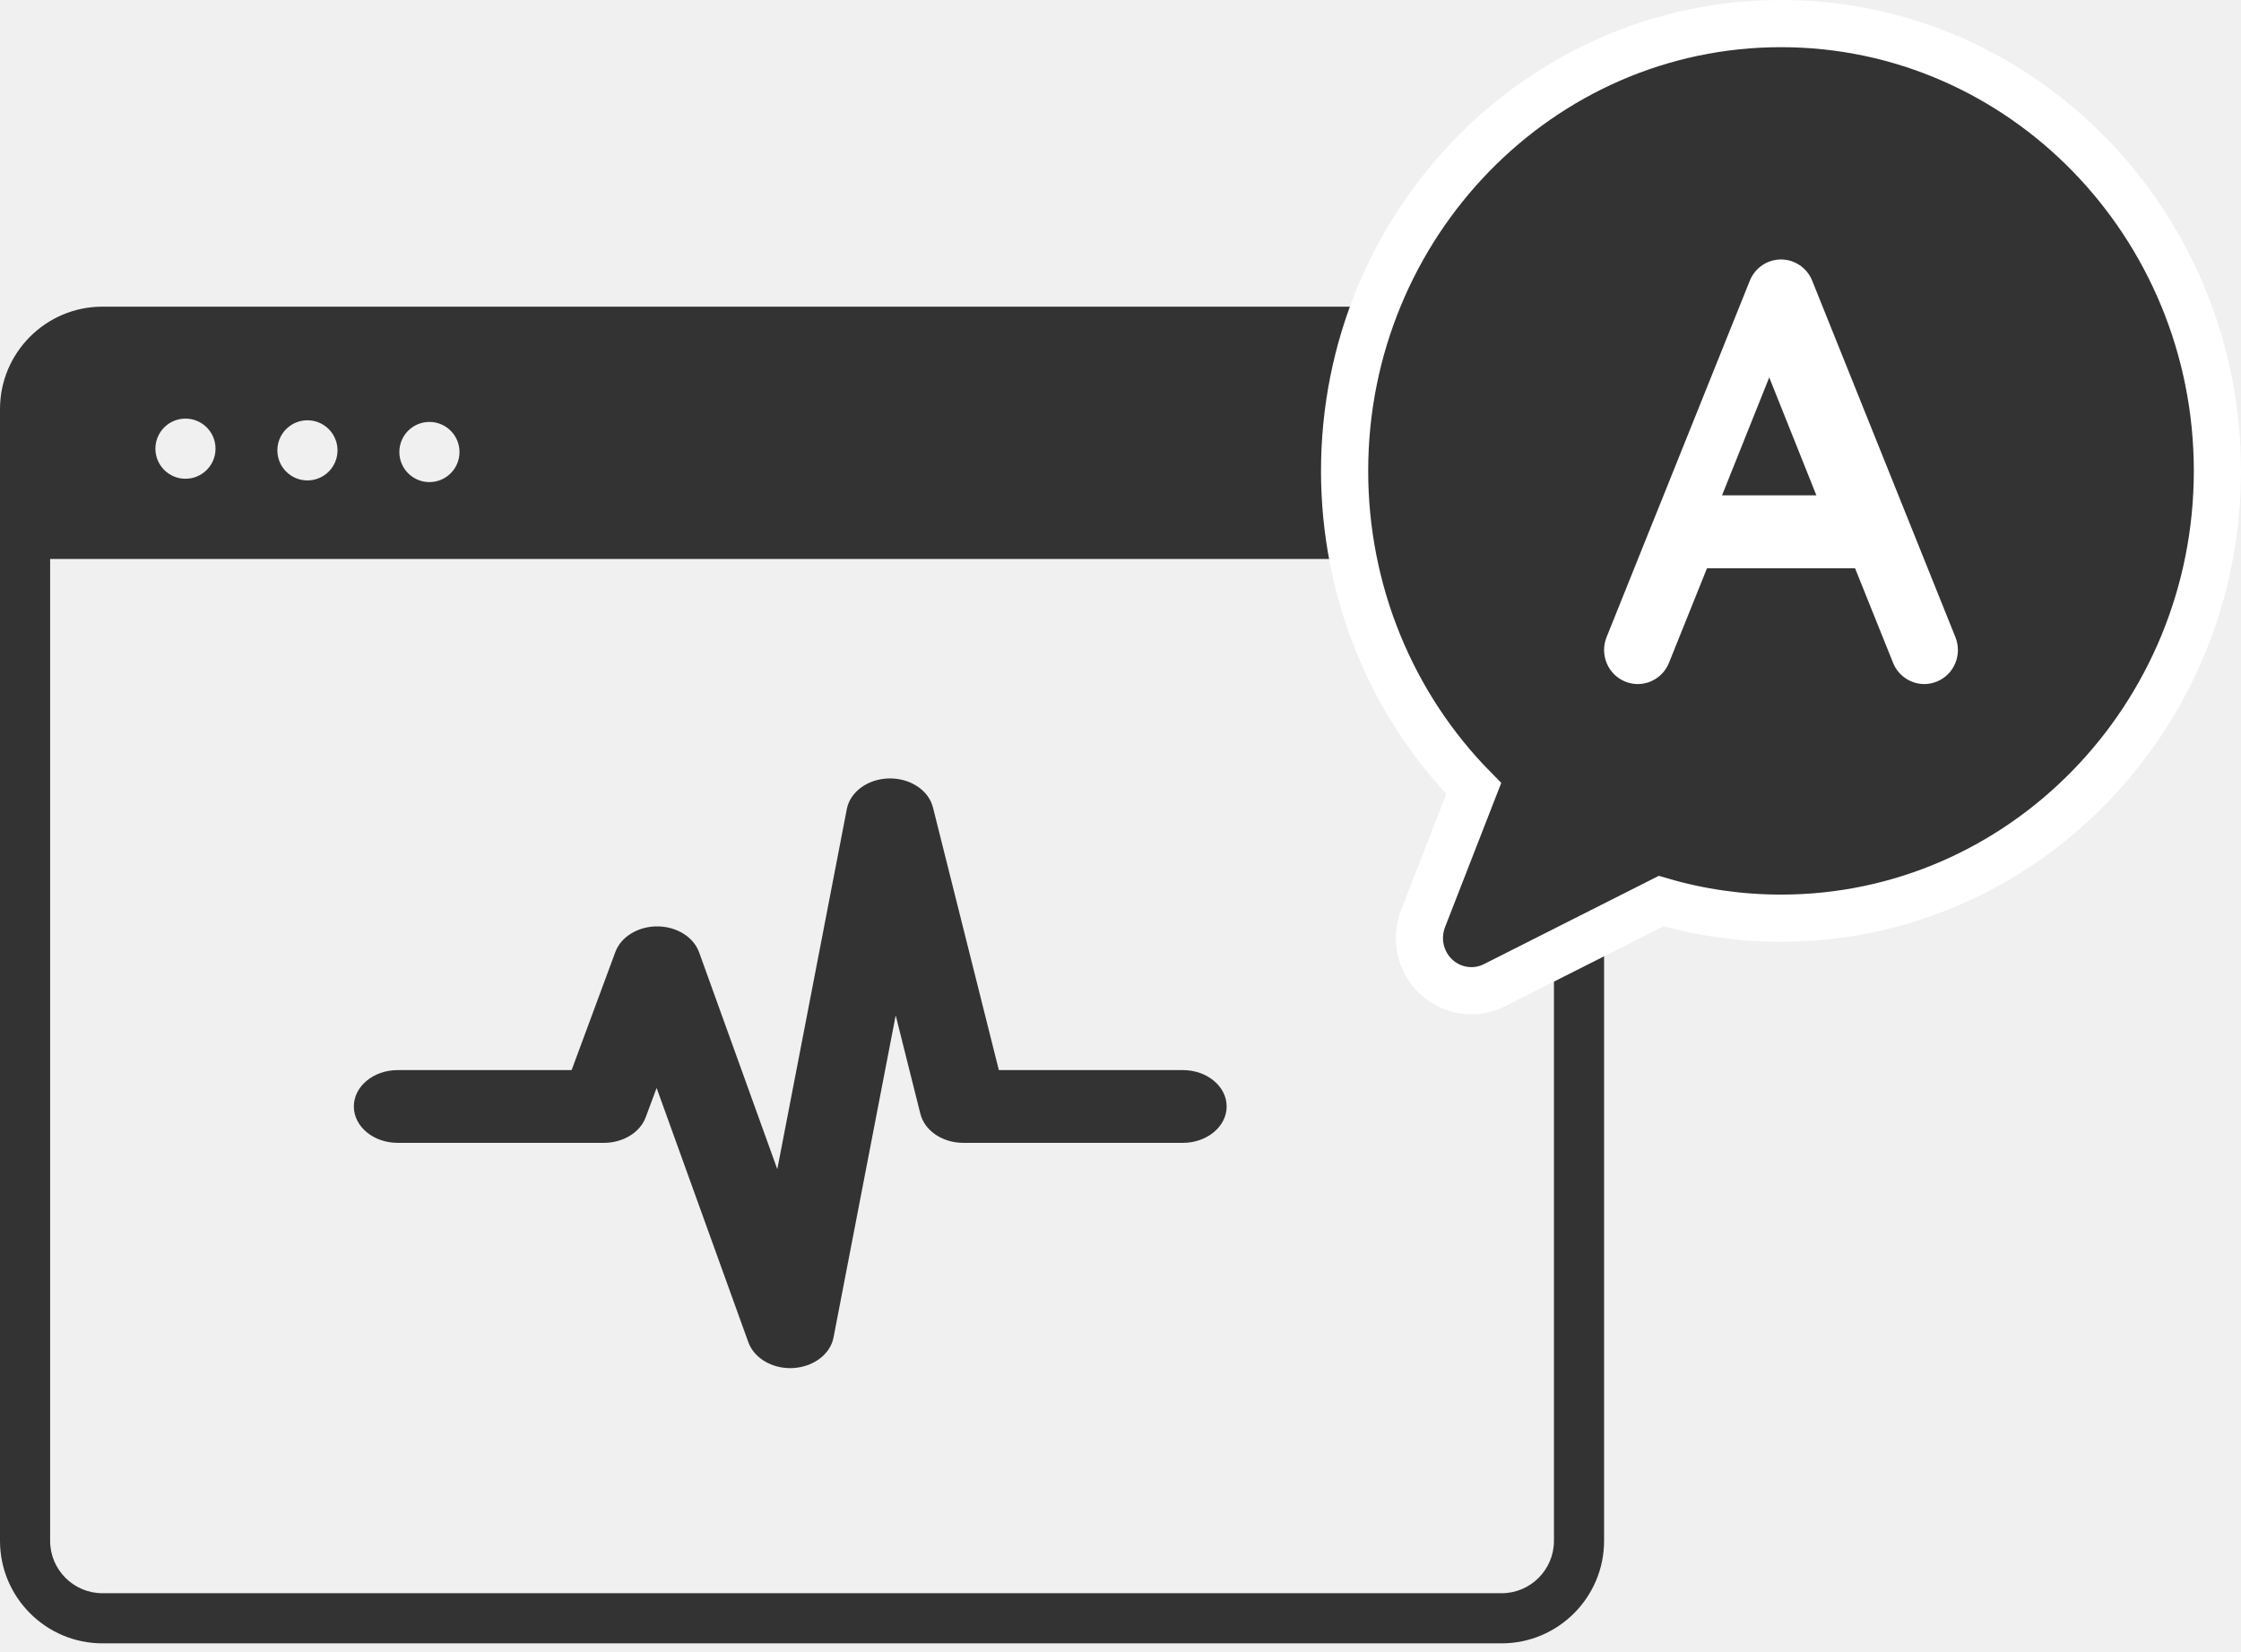
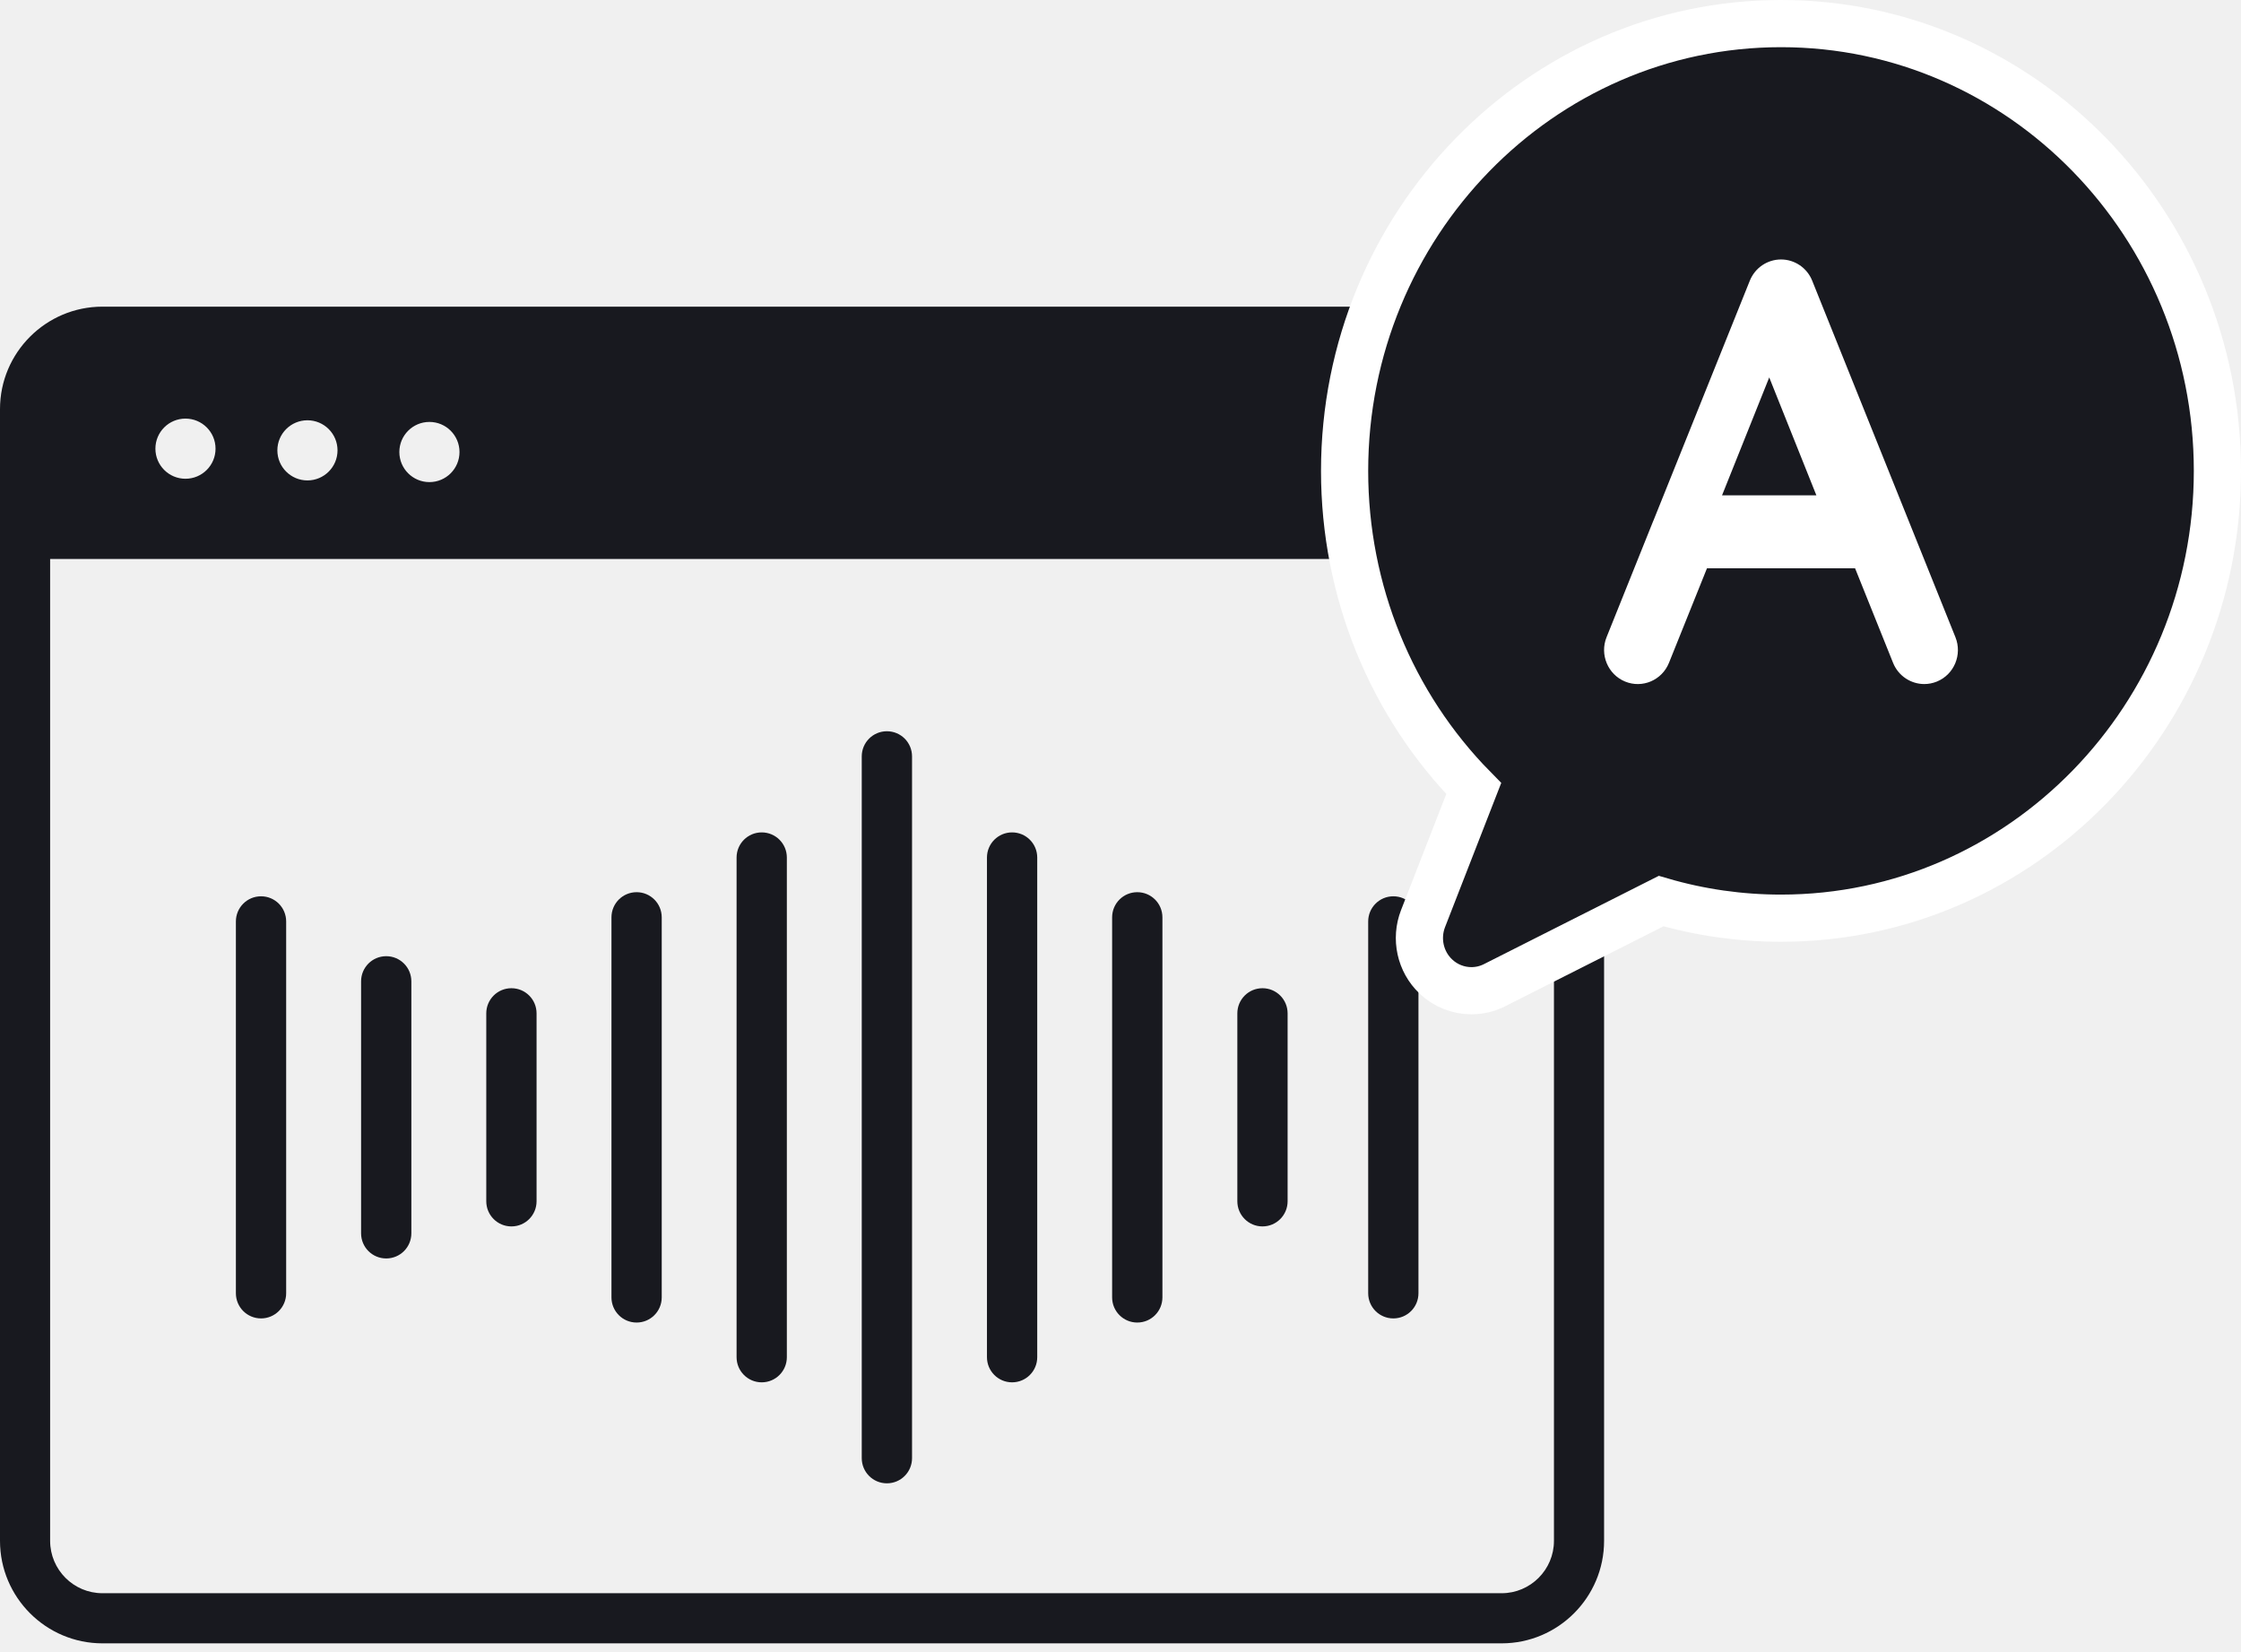
<svg xmlns="http://www.w3.org/2000/svg" width="95" height="70" viewBox="0 0 95 70" fill="none">
-   <path fill-rule="evenodd" clip-rule="evenodd" d="M68 17.343V65.322C68 67.717 66.051 69.667 63.657 69.667H4.343C1.949 69.667 0 67.717 0 65.322V17.343C0 14.948 1.949 13 4.343 13H63.657C66.051 13 68 14.948 68 17.343ZM18.204 17.887C17.5 17.887 16.929 18.458 16.929 19.163C16.929 19.867 17.5 20.438 18.204 20.438C18.908 20.438 19.479 19.867 19.479 19.163C19.479 18.458 18.908 17.887 18.204 17.887ZM13.033 17.817C12.329 17.817 11.758 18.388 11.758 19.092C11.758 19.796 12.329 20.367 13.033 20.367C13.737 20.367 14.308 19.796 14.308 19.092C14.308 18.388 13.737 17.817 13.033 17.817ZM7.862 17.746C7.158 17.746 6.588 18.317 6.588 19.021C6.588 19.725 7.158 20.296 7.862 20.296C8.567 20.296 9.137 19.725 9.137 19.021C9.137 18.317 8.567 17.746 7.862 17.746ZM65.875 65.322V23.696H2.125V65.322C2.125 66.546 3.121 67.542 4.343 67.542H63.657C64.879 67.542 65.875 66.546 65.875 65.322Z" fill="#333333" />
-   <path d="M60.868 41.397L60.869 41.398C61.285 41.792 61.826 42 62.375 42C62.708 42 63.044 41.924 63.356 41.766C63.357 41.765 63.357 41.765 63.358 41.765L70.419 38.2C72.066 38.682 73.773 38.925 75.501 38.925C85.726 38.925 94 30.395 94 19.963C94 9.53 85.726 1 75.501 1C65.274 1 57 9.53 57 19.963C57 25.052 58.975 29.875 62.474 33.429L60.325 38.944L60.325 38.944C59.996 39.791 60.203 40.766 60.868 41.397Z" fill="#333333" stroke="white" stroke-width="2" />
+   <path fill-rule="evenodd" clip-rule="evenodd" d="M68 17.343V65.322C68 67.717 66.051 69.667 63.657 69.667H4.343C1.949 69.667 0 67.717 0 65.322V17.343C0 14.948 1.949 13 4.343 13H63.657C66.051 13 68 14.948 68 17.343ZM18.204 17.887C17.5 17.887 16.929 18.458 16.929 19.163C16.929 19.867 17.5 20.438 18.204 20.438C18.908 20.438 19.479 19.867 19.479 19.163C19.479 18.458 18.908 17.887 18.204 17.887ZM13.033 17.817C12.329 17.817 11.758 18.388 11.758 19.092C11.758 19.796 12.329 20.367 13.033 20.367C13.737 20.367 14.308 19.796 14.308 19.092C14.308 18.388 13.737 17.817 13.033 17.817ZM7.862 17.746C7.158 17.746 6.588 18.317 6.588 19.021C6.588 19.725 7.158 20.296 7.862 20.296C8.567 20.296 9.137 19.725 9.137 19.021C9.137 18.317 8.567 17.746 7.862 17.746ZM65.875 65.322V23.696H2.125V65.322C2.125 66.546 3.121 67.542 4.343 67.542H63.657C64.879 67.542 65.875 66.546 65.875 65.322Z" fill="#18191F" />
+   <path d="M11.066 55.892C10.476 55.892 10 55.416 10 54.825V39.064C10 38.474 10.476 37.997 11.066 37.997C11.655 37.997 12.131 38.474 12.131 39.064V54.825C12.131 55.416 11.655 55.892 11.066 55.892Z" fill="#18191F" />
+   <path d="M59.066 55.892C58.476 55.892 58 55.416 58 54.825V39.064C58 38.474 58.476 37.997 59.066 37.997C59.655 37.997 60.131 38.474 60.131 39.064V54.825C60.131 55.416 59.655 55.892 59.066 55.892Z" fill="#18191F" />
+   <path d="M16.372 53.35C15.783 53.35 15.307 52.874 15.307 52.284V41.603C15.307 41.013 15.783 40.536 16.372 40.536C16.962 40.536 17.438 41.013 17.438 41.603V52.284C17.438 52.874 16.962 53.35 16.372 53.35Z" fill="#18191F" />
+   <path d="M21.68 51.992C21.09 51.992 20.614 51.515 20.614 50.925V42.961C20.614 42.37 21.09 41.894 21.68 41.894C22.27 41.894 22.746 42.37 22.746 42.961V50.925C22.746 51.515 22.27 51.992 21.68 51.992Z" fill="#18191F" />
+   <path d="M26.987 56.067C26.397 56.067 25.921 55.59 25.921 55V38.89C25.921 38.299 26.397 37.823 26.987 37.823C27.576 37.823 28.052 38.299 28.052 38.89V55C28.052 55.59 27.576 56.067 26.987 56.067Z" fill="#18191F" />
+   <path d="M48.211 56.067C47.621 56.067 47.145 55.59 47.145 55V38.89C47.145 38.299 47.621 37.823 48.211 37.823C48.801 37.823 49.277 38.299 49.277 38.89V55C49.277 55.59 48.801 56.067 48.211 56.067Z" fill="#18191F" />
+   <path d="M32.29 58.602C31.701 58.602 31.225 58.125 31.225 57.535V36.355C31.225 35.764 31.701 35.288 32.29 35.288C32.88 35.288 33.356 35.764 33.356 36.355V57.535C33.356 58.125 32.88 58.602 32.29 58.602Z" fill="#18191F" />
+   <path d="M37.597 62.883C37.007 62.883 36.531 62.406 36.531 61.816V32.067C36.531 31.476 37.007 31 37.597 31C38.187 31 38.663 31.476 38.663 32.067V61.816C38.663 62.406 38.187 62.883 37.597 62.883Z" fill="#18191F" />
+   <path d="M42.904 58.602C42.315 58.602 41.839 58.125 41.839 57.535V36.355C41.839 35.764 42.315 35.288 42.904 35.288C43.494 35.288 43.97 35.764 43.97 36.355V57.535C43.97 58.125 43.494 58.602 42.904 58.602Z" fill="#18191F" />
+   <path d="M53.519 51.992C52.929 51.992 52.453 51.515 52.453 50.925V42.961C52.453 42.37 52.929 41.894 53.519 41.894C54.108 41.894 54.584 42.37 54.584 42.961V50.925C54.584 51.515 54.108 51.992 53.519 51.992Z" fill="#18191F" />
+   <path d="M60.868 41.397L60.869 41.398C61.285 41.792 61.826 42 62.375 42C62.708 42 63.044 41.924 63.356 41.766C63.357 41.765 63.357 41.765 63.358 41.765L70.419 38.2C72.066 38.682 73.773 38.925 75.501 38.925C85.726 38.925 94 30.395 94 19.963C94 9.53 85.726 1 75.501 1C65.274 1 57 9.53 57 19.963C57 25.052 58.975 29.875 62.474 33.429L60.325 38.944L60.325 38.944C59.996 39.791 60.203 40.766 60.868 41.397Z" fill="#18191F" stroke="white" stroke-width="2" />
  <path fill-rule="evenodd" clip-rule="evenodd" d="M68.89 28.893C69.621 29.194 70.454 28.838 70.751 28.099L72.362 24.091H78.64L80.25 28.099C80.475 28.659 81.01 28.999 81.573 28.999C81.752 28.999 81.933 28.965 82.11 28.893C82.841 28.593 83.191 27.75 82.894 27.013L76.822 11.899C76.605 11.356 76.081 11 75.501 11C74.918 11 74.397 11.356 74.178 11.899L70.087 22.082C70.085 22.086 70.083 22.088 70.081 22.092L68.105 27.013C67.808 27.75 68.161 28.593 68.89 28.893Z" fill="white" />
-   <path d="M77 21H73L75.001 16L77 21Z" fill="#333333" />
-   <path d="M39.549 34.227L42.343 45.365H50.144C51.168 45.365 52 46.054 52 46.907C52 47.758 51.168 48.449 50.144 48.449H40.836C39.955 48.449 39.197 47.935 39.017 47.221L37.97 43.045L35.334 56.703C35.195 57.412 34.485 57.949 33.621 57.996C33.582 57.998 33.54 58 33.5 58C32.686 58 31.958 57.556 31.723 56.9L27.835 46.122L27.375 47.359C27.137 48.007 26.417 48.449 25.6 48.449H16.856C15.832 48.449 15 47.758 15 46.907C15 46.054 15.832 45.365 16.856 45.365H24.232L26.085 40.361C26.323 39.715 27.043 39.273 27.857 39.273C27.86 39.273 27.862 39.273 27.865 39.273C28.681 39.275 29.401 39.721 29.637 40.373L32.951 49.565L35.898 34.299C36.039 33.563 36.794 33.019 37.688 33C38.588 32.986 39.365 33.5 39.549 34.227Z" fill="#333333" />
+   <path d="M77 21H73L75.001 16L77 21Z" fill="#18191F" />
</svg>
